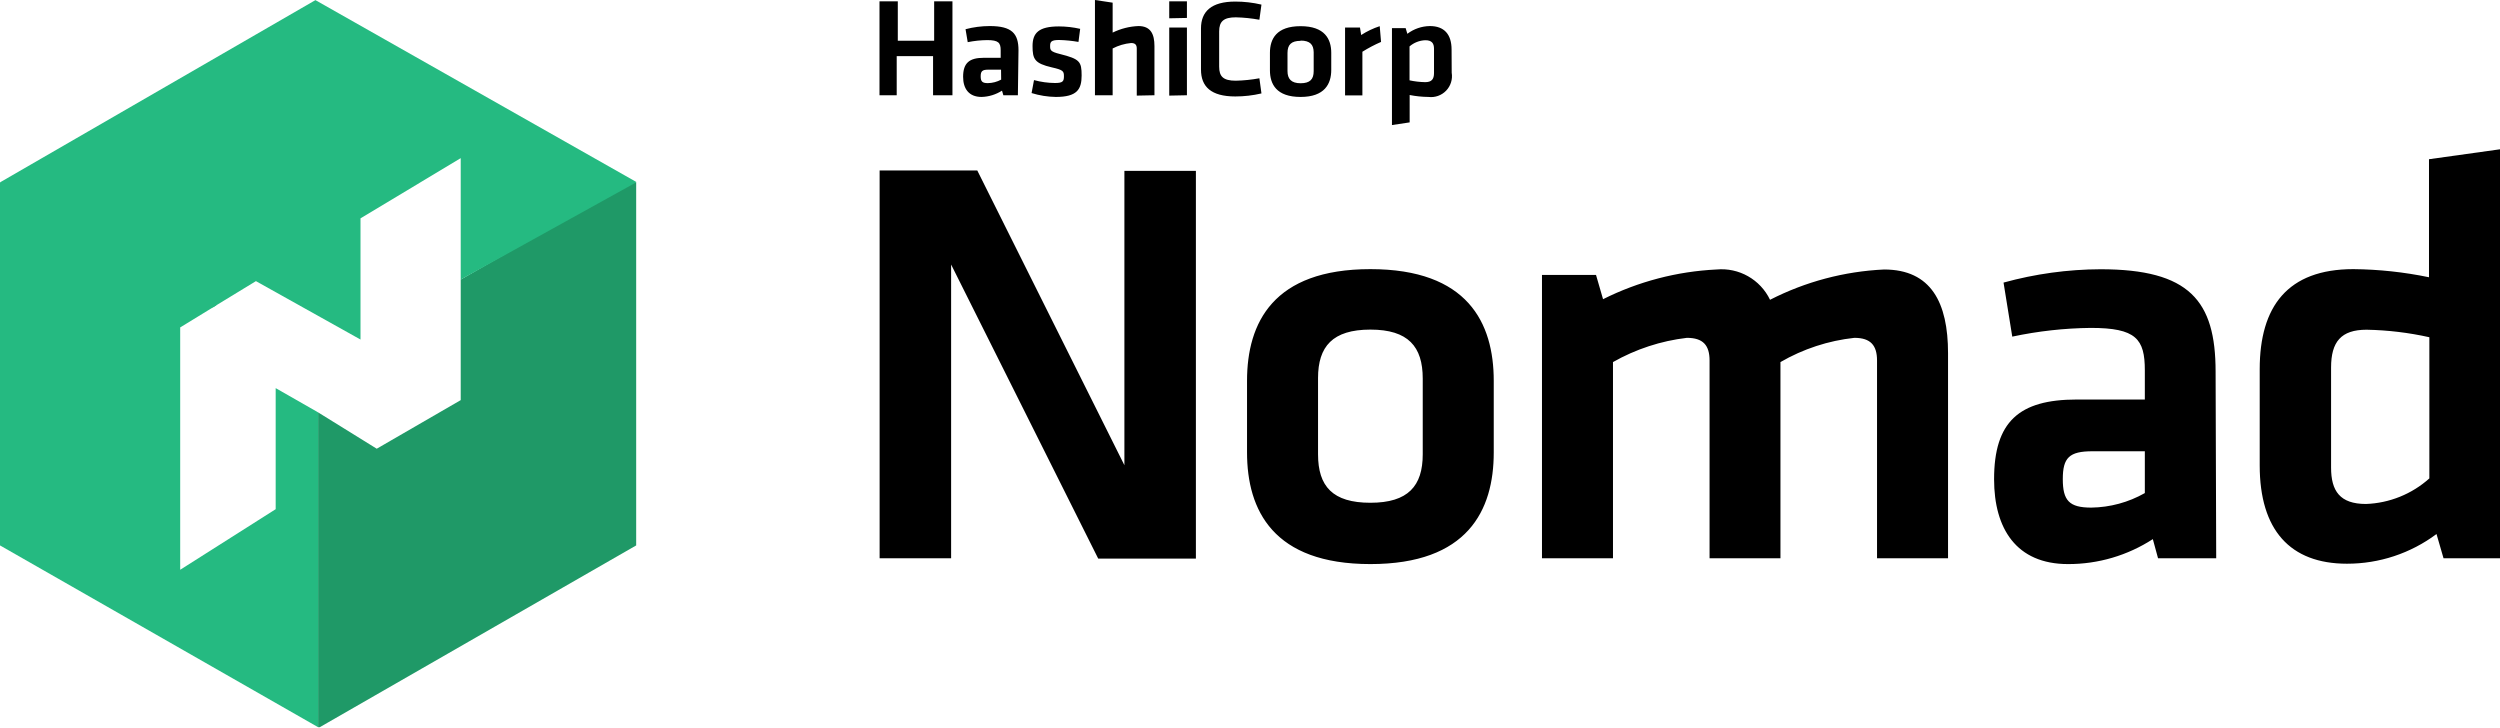
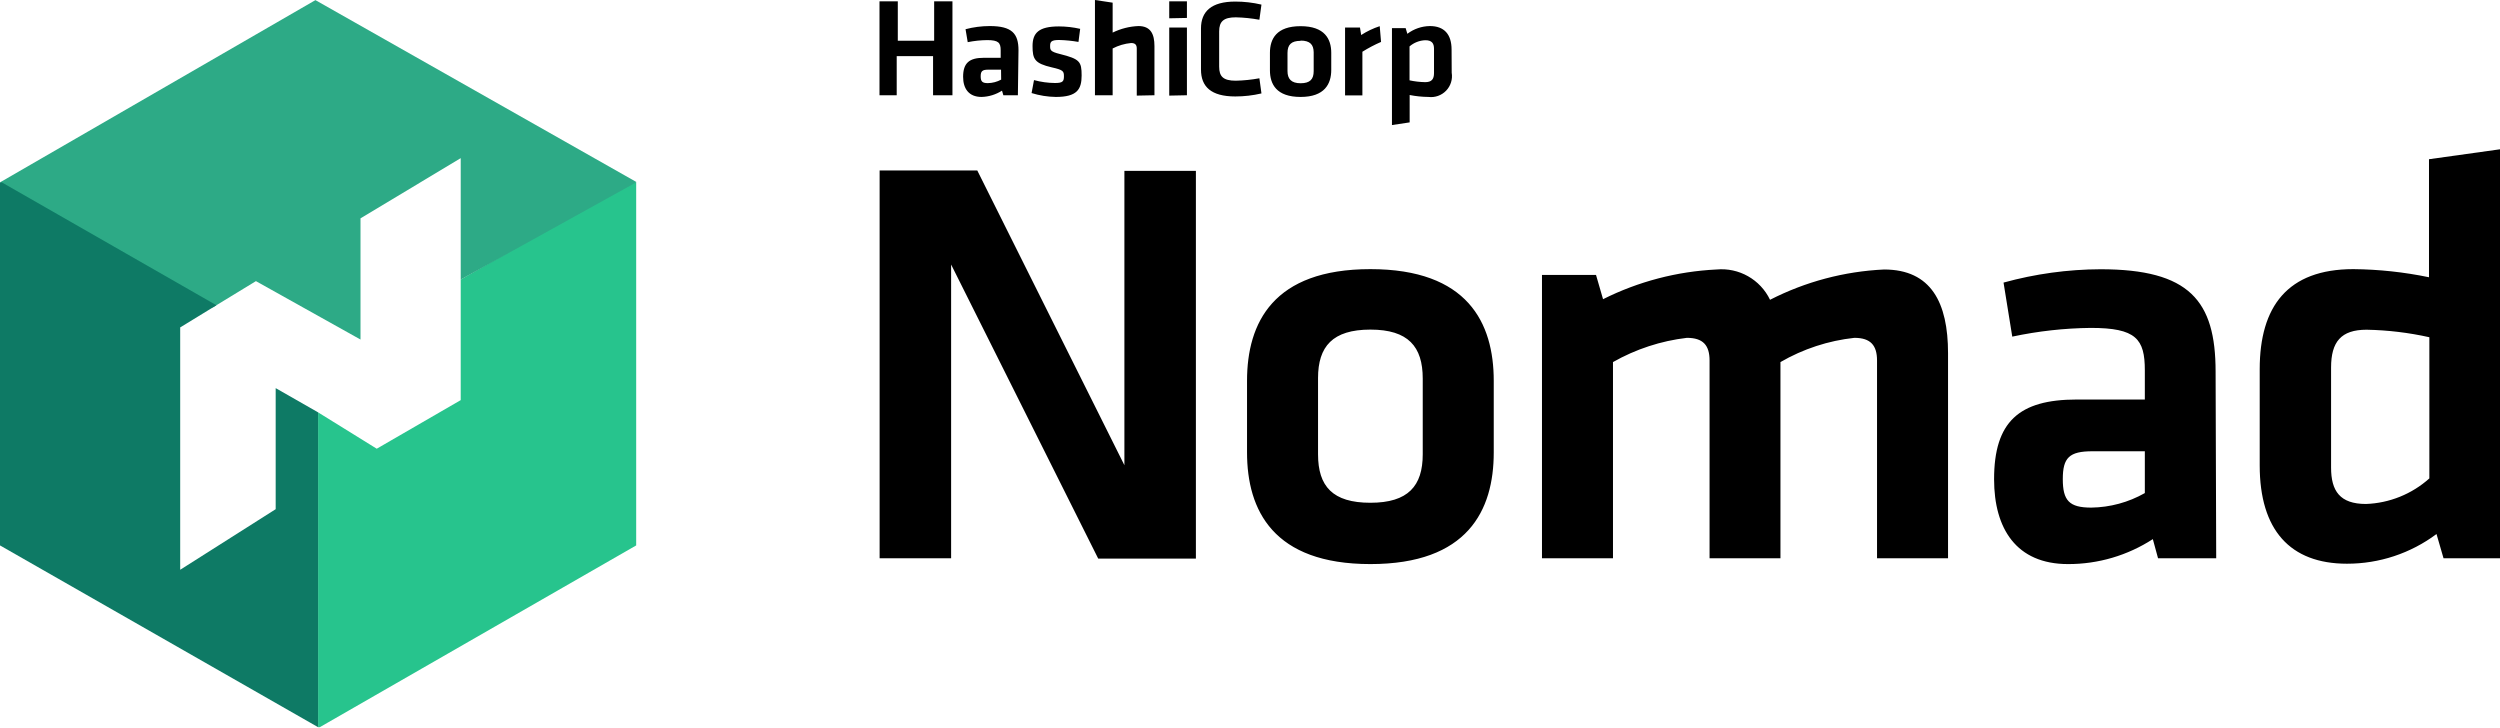
<svg xmlns="http://www.w3.org/2000/svg" viewBox="0 0 206.31 60.01">
-   <defs>
-     <style>
-       .cls-1{fill:#1f9967;}.cls-2{fill:#25ba81;}
-     </style>
-   </defs>
-   <g id="Layer_2" data-name="Layer 2">
-     <g id="Logo">
-       <path d="M78.49 21.83v24.24h-5.9v-32h8.06l12.14 24.32V14.1h5.9v32h-8.06zm34.6 24.72c-8 0-10.18-4.42-10.18-9.22v-5.9c0-4.8 2.16-9.22 10.18-9.22s10.18 4.42 10.18 9.22v5.91c0 4.79-2.16 9.21-10.18 9.21zm0-19.35c-3.12 0-4.32 1.39-4.32 4v6.29c0 2.64 1.2 4 4.32 4s4.32-1.39 4.32-4v-6.25c0-2.64-1.2-4.04-4.32-4.04zm27.99 18.87V29.75c0-1.25-.53-1.87-1.87-1.87a16.16 16.16 0 0 0-6.1 2v16.19h-5.86V22.69h4.46l.58 2a23.43 23.43 0 0 1 9.36-2.45 4.44 4.44 0 0 1 4.42 2.5 23 23 0 0 1 9.41-2.5c3.89 0 5.28 2.74 5.28 6.91v16.92h-5.86V29.75c0-1.25-.53-1.87-1.87-1.87a15.5 15.5 0 0 0-6.1 2v16.19zm41.81 0h-4.8l-.43-1.58a12.79 12.79 0 0 1-7 2.06c-4.27 0-6.1-2.93-6.1-7 0-4.75 2.06-6.58 6.82-6.58H177v-2.41c0-2.59-.72-3.5-4.46-3.5a32.71 32.71 0 0 0-6.48.72l-.72-4.46a30.52 30.52 0 0 1 8-1.1c7.34 0 9.5 2.59 9.5 8.45zM177 37.24h-4.32c-1.92 0-2.45.53-2.45 2.3s.53 2.35 2.35 2.35a9.2 9.2 0 0 0 4.42-1.2zm9.48-6.77c0-5.18 2.3-8.26 7.73-8.26a32.22 32.22 0 0 1 6.24.67v-9.74l5.86-.82v33.75h-4.66l-.58-2a12.31 12.31 0 0 1-7.39 2.45c-4.7 0-7.2-2.79-7.2-8.11zm14-2.64a26 26 0 0 0-5.18-.62c-2.11 0-2.93 1-2.93 3.12v8.26c0 1.92.72 3 2.88 3a8.28 8.28 0 0 0 5.23-2.11zM77 7.86V4.63h-3v3.23h-1.42V.11h1.51v3.25h3V.11h1.51v7.75zm7 0h-1.2l-.11-.38A3.28 3.28 0 0 1 81 8c-1.06 0-1.52-.7-1.52-1.66 0-1.14.51-1.57 1.7-1.57h1.4v-.62c0-.62-.18-.84-1.11-.84a8.46 8.46 0 0 0-1.61.17l-.18-1.07a7.89 7.89 0 0 1 2-.26c1.83 0 2.37.62 2.37 2zm-1.39-2.11h-1.07c-.48 0-.61.13-.61.55s.13.56.59.56a2.37 2.37 0 0 0 1.1-.29zM87.13 8a7.12 7.12 0 0 1-2-.32l.2-1.07a6.77 6.77 0 0 0 1.73.24c.65 0 .74-.14.74-.56s-.07-.52-1-.73c-1.42-.33-1.59-.68-1.59-1.76s.51-1.62 2.18-1.62a8 8 0 0 1 1.75.2L89 3.46a10.66 10.66 0 0 0-1.6-.16c-.63 0-.74.14-.74.48s0 .48.82.68c1.63.41 1.78.62 1.78 1.77S88.88 8 87.13 8zm6.68-.11V4c0-.3-.13-.45-.47-.45a4.14 4.14 0 0 0-1.52.45v3.86h-1.46V0l1.46.22v2.47a5.31 5.31 0 0 1 2.13-.54c1 0 1.32.65 1.32 1.65v4.06zm2.68-6.38V.11h1.46v1.37zm0 6.38V2.27h1.46v5.59zm2.62-5.54c0-1.4.85-2.22 2.83-2.22a9.37 9.37 0 0 1 2.16.25l-.17 1.25a12.21 12.21 0 0 0-1.95-.2c-1 0-1.37.34-1.37 1.16V5.5c0 .81.33 1.16 1.37 1.16a12.21 12.21 0 0 0 1.95-.2l.17 1.25a9.37 9.37 0 0 1-2.16.25c-2 0-2.83-.81-2.83-2.22zM107.33 8c-2 0-2.53-1.06-2.53-2.2V4.36c0-1.15.54-2.2 2.53-2.2s2.53 1.06 2.53 2.2v1.41c0 1.15-.54 2.23-2.53 2.23zm0-4.63c-.78 0-1.08.33-1.08 1v1.5c0 .63.3 1 1.08 1s1.08-.33 1.08-1V4.31c-.01-.63-.3-.96-1.08-.96zm6.64.09a11.57 11.57 0 0 0-1.54.81v3.6H111v-5.6h1.23l.1.62a6.63 6.63 0 0 1 1.53-.73zM119.8 6a1.73 1.73 0 0 1-1.92 2 8.36 8.36 0 0 1-1.55-.16v2.26l-1.46.22v-8H116l.14.47a3.15 3.15 0 0 1 1.86-.64c1.17 0 1.79.67 1.79 1.94zm-3.48.63a6.72 6.72 0 0 0 1.29.15c.53 0 .73-.24.73-.75v-2c0-.46-.18-.71-.72-.71a2.11 2.11 0 0 0-1.3.51z" />
-       <path d="M38.02 23.07v9.95l-6.93 4.01-4.84-3v25.98h.14l26.11-15V15.05l-.49-.01-13.99 8.03z" class="cls-1" />
-       <path d="M26.03.01L0 15.05l17.56 10.32 3.56-2.17 8.63 4.82v-10l8.27-4.97v10.02l14.48-8.02v-.04L26.03.01z" class="cls-2" />
-       <path d="M22.75 32.03v9.99l-7.88 5v-20l2.99-1.83L.15 15.05H0v29.96l26.25 15V34.03l-3.5-2z" class="cls-2" />
-     </g>
-   </g>
+   <path fill="#000000" d="M78.49 21.83v24.24h-5.9v-32h8.06l12.14 24.32V14.1h5.9v32h-8.06zm34.6 24.72c-8 0-10.18-4.42-10.18-9.22v-5.9c0-4.8 2.16-9.22 10.18-9.22s10.18 4.42 10.18 9.22v5.91c0 4.79-2.16 9.21-10.18 9.21zm0-19.35c-3.12 0-4.32 1.39-4.32 4v6.29c0 2.64 1.2 4 4.32 4s4.32-1.39 4.32-4v-6.25c0-2.64-1.2-4.04-4.32-4.04zm27.99 18.87V29.75c0-1.25-.53-1.87-1.87-1.87a16.16 16.16 0 0 0-6.1 2v16.19h-5.86V22.69h4.46l.58 2a23.43 23.43 0 0 1 9.36-2.45 4.44 4.44 0 0 1 4.42 2.5 23 23 0 0 1 9.41-2.5c3.89 0 5.28 2.74 5.28 6.91v16.92h-5.86V29.75c0-1.25-.53-1.87-1.87-1.87a15.5 15.5 0 0 0-6.1 2v16.19zm41.81 0h-4.8l-.43-1.58a12.79 12.79 0 0 1-7 2.06c-4.27 0-6.1-2.93-6.1-7 0-4.75 2.06-6.58 6.82-6.58H177v-2.41c0-2.59-.72-3.5-4.46-3.5a32.71 32.71 0 0 0-6.48.72l-.72-4.46a30.52 30.52 0 0 1 8-1.1c7.34 0 9.5 2.59 9.5 8.45zM177 37.24h-4.32c-1.92 0-2.45.53-2.45 2.3s.53 2.35 2.35 2.35a9.2 9.2 0 0 0 4.42-1.2zm9.48-6.77c0-5.18 2.3-8.26 7.73-8.26a32.22 32.22 0 0 1 6.24.67v-9.74l5.86-.82v33.75h-4.66l-.58-2a12.31 12.31 0 0 1-7.39 2.45c-4.7 0-7.2-2.79-7.2-8.11zm14-2.64a26 26 0 0 0-5.18-.62c-2.11 0-2.93 1-2.93 3.12v8.26c0 1.92.72 3 2.88 3a8.28 8.28 0 0 0 5.23-2.11zM77 7.86V4.63h-3v3.23h-1.42V.11h1.51v3.25h3V.11h1.51v7.75zm7 0h-1.2l-.11-.38A3.28 3.28 0 0 1 81 8c-1.06 0-1.52-.7-1.52-1.66 0-1.14.51-1.57 1.7-1.57h1.4v-.62c0-.62-.18-.84-1.11-.84a8.46 8.46 0 0 0-1.61.17l-.18-1.07a7.89 7.89 0 0 1 2-.26c1.83 0 2.37.62 2.37 2zm-1.39-2.11h-1.07c-.48 0-.61.13-.61.55s.13.56.59.56a2.37 2.37 0 0 0 1.1-.29zM87.13 8a7.12 7.12 0 0 1-2-.32l.2-1.07a6.77 6.77 0 0 0 1.73.24c.65 0 .74-.14.74-.56s-.07-.52-1-.73c-1.42-.33-1.59-.68-1.59-1.76s.51-1.62 2.18-1.62a8 8 0 0 1 1.75.2L89 3.46a10.66 10.66 0 0 0-1.6-.16c-.63 0-.74.14-.74.48s0 .48.82.68c1.63.41 1.78.62 1.78 1.77S88.88 8 87.13 8zm6.68-.11V4c0-.3-.13-.45-.47-.45a4.14 4.14 0 0 0-1.52.45v3.86h-1.46V0l1.46.22v2.47a5.31 5.31 0 0 1 2.13-.54c1 0 1.32.65 1.32 1.65v4.06zm2.68-6.38V.11h1.46v1.37zm0 6.38V2.27h1.46v5.59zm2.62-5.54c0-1.4.85-2.22 2.83-2.22a9.37 9.37 0 0 1 2.16.25l-.17 1.25a12.21 12.21 0 0 0-1.95-.2c-1 0-1.37.34-1.37 1.16V5.5c0 .81.33 1.16 1.37 1.16a12.21 12.21 0 0 0 1.95-.2l.17 1.25a9.37 9.37 0 0 1-2.16.25c-2 0-2.83-.81-2.83-2.22zM107.33 8c-2 0-2.53-1.06-2.53-2.2V4.36c0-1.15.54-2.2 2.53-2.2s2.53 1.06 2.53 2.2v1.41c0 1.15-.54 2.23-2.53 2.23zm0-4.63c-.78 0-1.08.33-1.08 1v1.5c0 .63.3 1 1.08 1s1.08-.33 1.08-1V4.31c-.01-.63-.3-.96-1.08-.96zm6.64.09a11.57 11.57 0 0 0-1.54.81v3.6H111v-5.6h1.23l.1.62a6.63 6.63 0 0 1 1.53-.73zM119.8 6a1.73 1.73 0 0 1-1.92 2 8.36 8.36 0 0 1-1.55-.16v2.26l-1.46.22v-8H116l.14.47a3.15 3.15 0 0 1 1.86-.64c1.17 0 1.79.67 1.79 1.94zm-3.48.63a6.72 6.72 0 0 0 1.29.15c.53 0 .73-.24.73-.75v-2c0-.46-.18-.71-.72-.71a2.11 2.11 0 0 0-1.3.51z" />
+   <path fill="#27C48D" d="M38.02 23.07v9.95l-6.93 4.01-4.84-3v25.98h.14l26.11-15V15.05l-.49-.01-13.99 8.03z" class="cls-1" />
+   <path fill="#2DAA86" d="M26.03.01L0 15.05l17.56 10.32 3.56-2.17 8.63 4.82v-10l8.27-4.97v10.02l14.48-8.02v-.04L26.03.01z" class="cls-2" />
+   <path fill="#0E7A65" d="M22.75 32.03v9.99l-7.88 5v-20l2.99-1.83L.15 15.05H0v29.96l26.25 15V34.03l-3.5-2z" class="cls-2" />
</svg>
